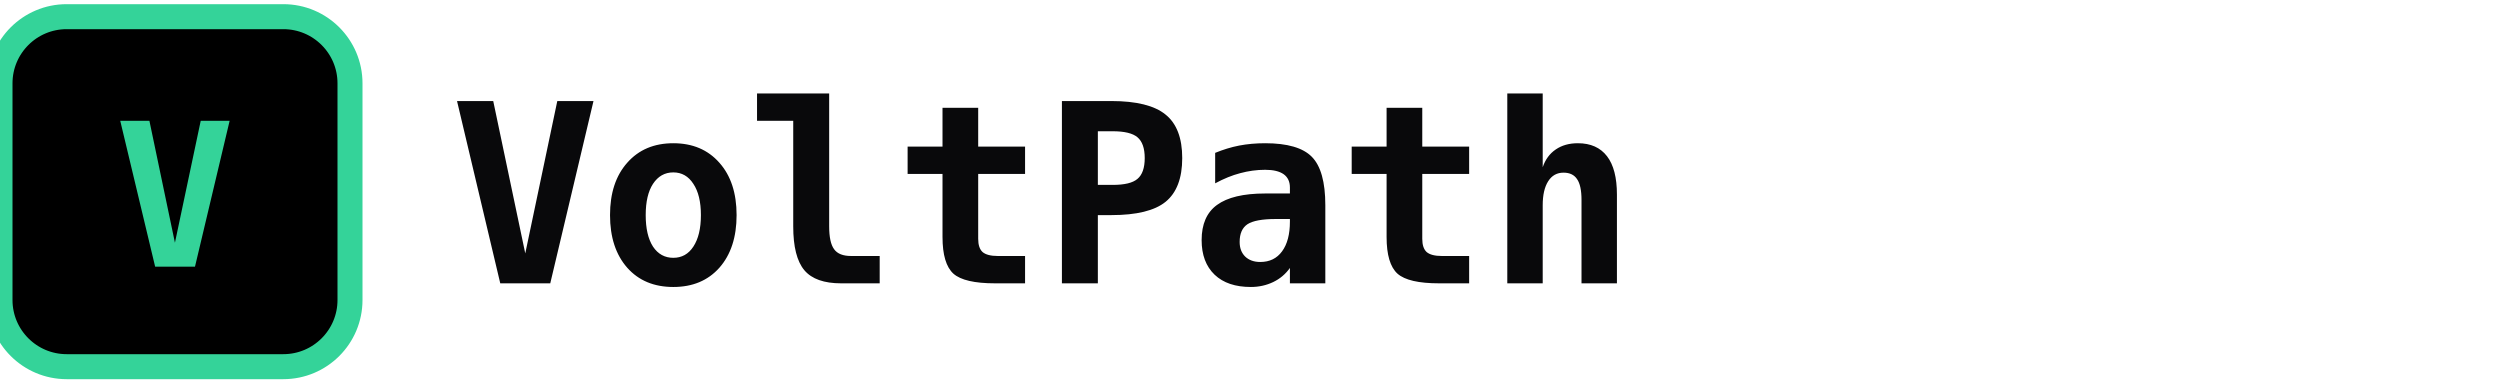
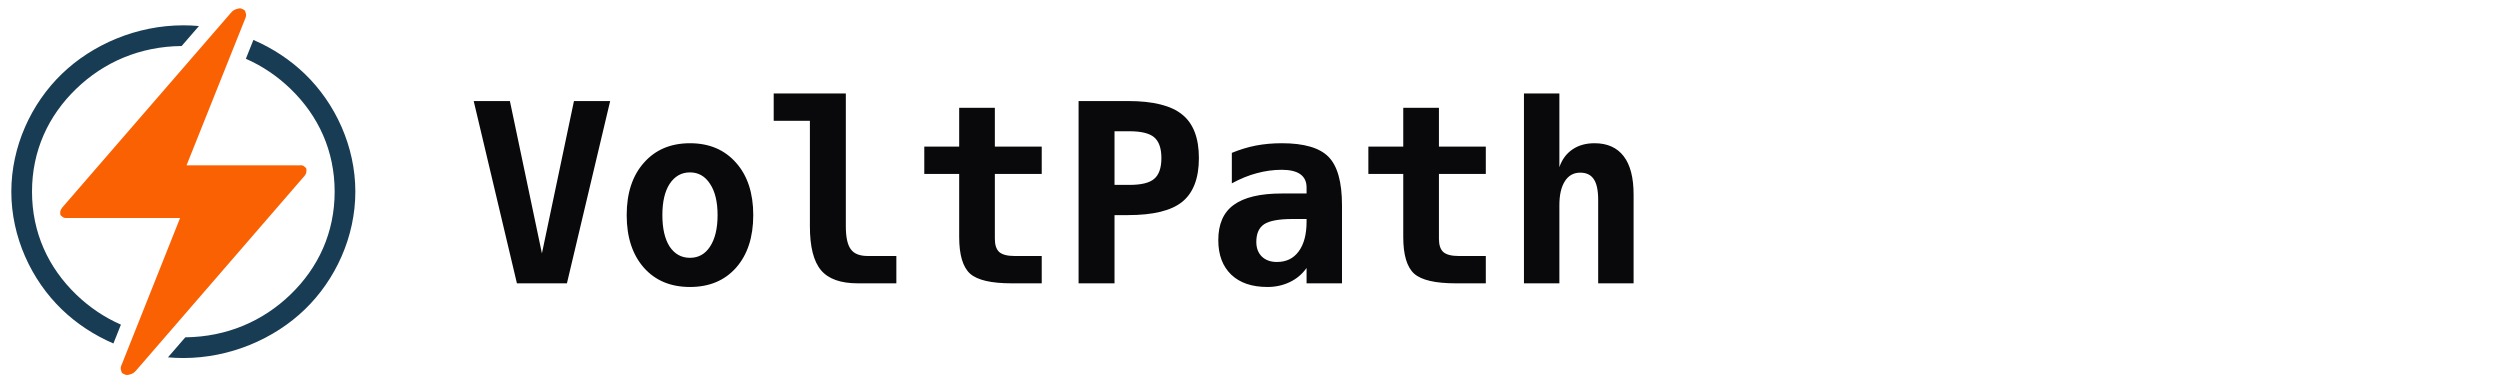
<svg xmlns="http://www.w3.org/2000/svg" width="150" height="23" viewBox="0 0 150 23" fill="none">
-   <rect x="0" y="1" width="21" height="21" rx="4" fill="#000000" stroke="#34D399" stroke-width="1.5" />
-   <text x="10.5" y="16" font-family="Geist Mono, ui-monospace, monospace" font-size="12" font-weight="700" fill="#34D399" text-anchor="middle">V</text>
-   <text x="27" y="17" font-family="Geist Mono, ui-monospace, monospace" font-size="15" font-weight="600" fill="#09090B" letter-spacing="-0.01em">VoltPath</text>
+   <svg x="0" y="0.5" width="22" height="22" viewBox="10.708 9.124 33.254 35.443">
+     <path d="M 15.435 28.876 C 15.435 28.656 15.503 28.525 15.77 28.218 L 31.887 9.613 C 32.106 9.332 32.311 9.225 32.567 9.17 C 32.787 9.096 32.91 9.114 33.076 9.212 L 33.081 9.215 L 33.087 9.217 C 33.258 9.282 33.308 9.338 33.347 9.521 L 33.348 9.527 L 33.351 9.534 C 33.431 9.728 33.426 9.892 33.281 10.204 L 27.646 24.298 L 27.794 24.298 L 38.594 24.298 C 38.842 24.274 38.951 24.329 39.086 24.469 L 39.092 24.476 L 39.097 24.479 C 39.232 24.567 39.235 24.614 39.235 24.814 C 39.235 25.062 39.174 25.199 38.918 25.471 L 22.807 44.088 C 22.584 44.364 22.38 44.472 22.124 44.525 C 21.902 44.598 21.768 44.573 21.596 44.476 C 21.423 44.408 21.371 44.351 21.335 44.172 L 21.334 44.166 L 21.331 44.158 C 21.251 43.964 21.259 43.796 21.408 43.486 L 27.021 29.391 L 26.874 29.391 L 16.096 29.391 C 15.842 29.411 15.722 29.357 15.586 29.22 L 15.579 29.213 L 15.574 29.21 C 15.437 29.124 15.435 29.079 15.435 28.876 Z" fill="rgb(250, 97, 2)" />
+     <path d="M 43.962 26.846 C 43.962 31.221 42.037 35.375 39.079 38.229 C 36.125 41.08 31.849 42.926 27.335 42.926 C 26.837 42.926 26.341 42.903 25.85 42.86 L 27.524 40.925 C 31.56 40.879 35.031 39.356 37.691 36.79 C 40.389 34.186 41.962 30.8 41.962 26.846 C 41.962 22.892 40.389 19.506 37.691 16.902 C 36.428 15.684 34.982 14.7 33.379 13.999 L 34.108 12.178 C 35.984 12.988 37.68 14.113 39.079 15.463 C 42.037 18.317 43.962 22.471 43.962 26.846 Z M 15.591 38.229 C 12.633 35.375 10.708 31.221 10.708 26.846 C 10.708 22.471 12.633 18.317 15.591 15.463 C 18.545 12.612 22.821 10.766 27.335 10.766 C 27.842 10.766 28.345 10.789 28.844 10.835 L 27.17 12.767 C 23.124 12.807 19.645 14.331 16.979 16.902 C 14.281 19.506 12.708 22.892 12.708 26.846 C 12.708 30.8 14.281 34.186 16.979 36.79 C 18.245 38.011 19.695 38.996 21.302 39.698 L 20.576 41.52 C 18.694 40.709 16.993 39.582 15.591 38.229 Z" fill="rgb(24, 60, 84)" />
+   </svg>
+   <text x="28" y="17" font-family="Geist Mono, ui-monospace, monospace" font-size="15" font-weight="600" fill="#09090B" letter-spacing="-0.01em">VoltPath</text>
</svg>
